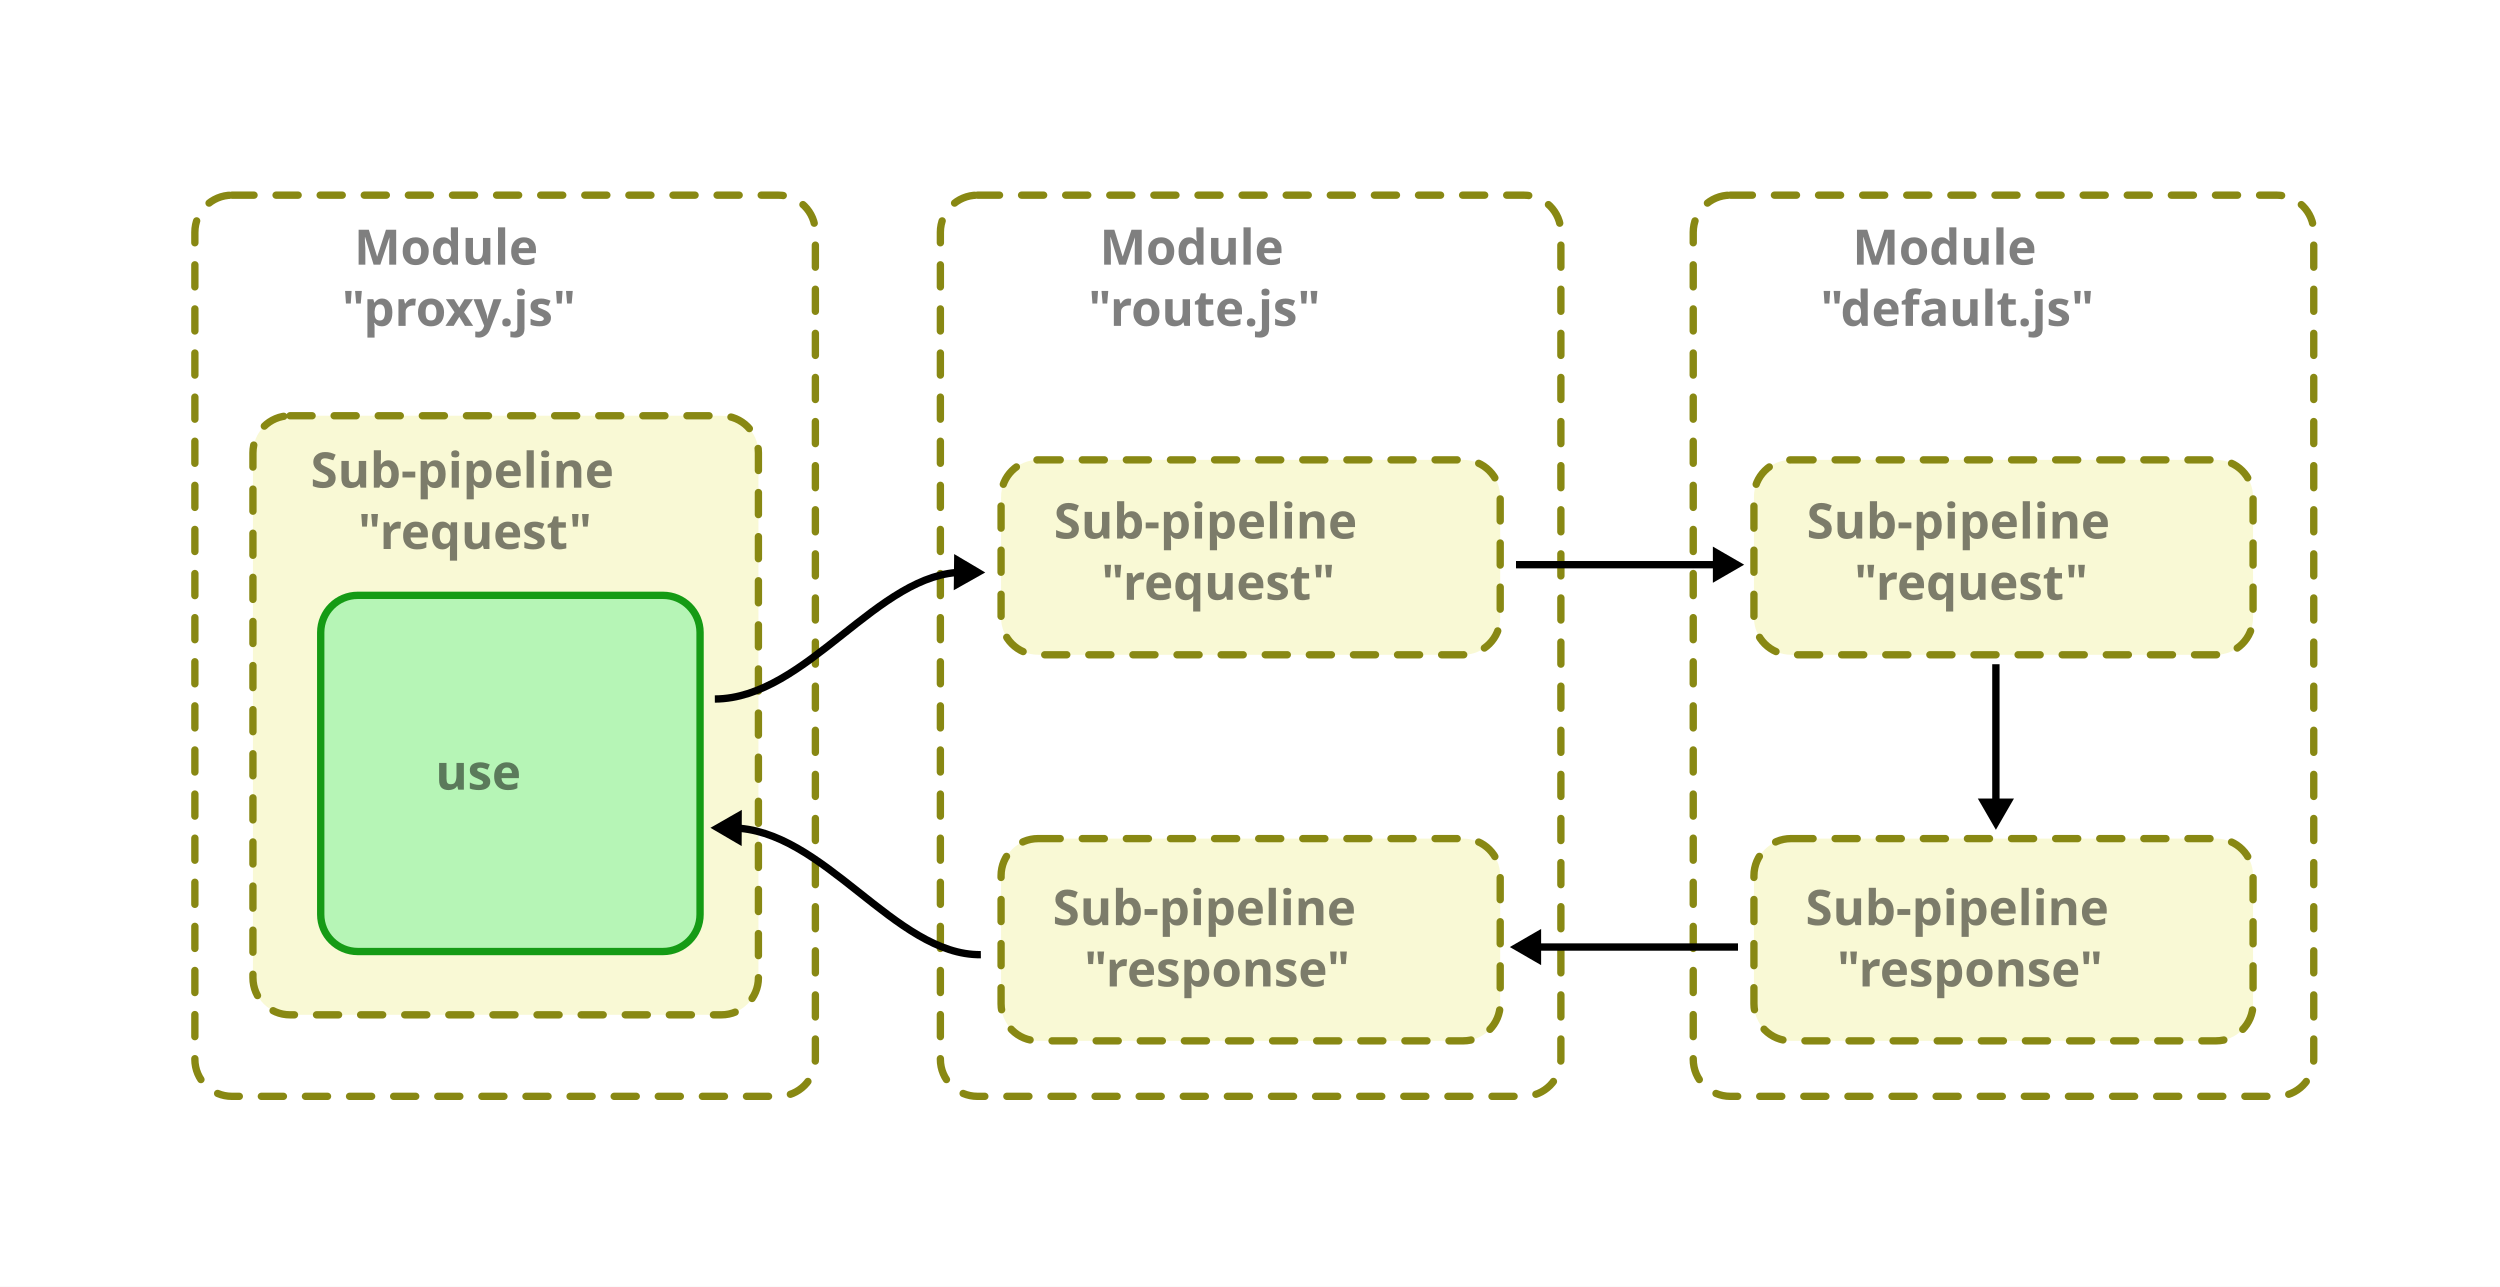
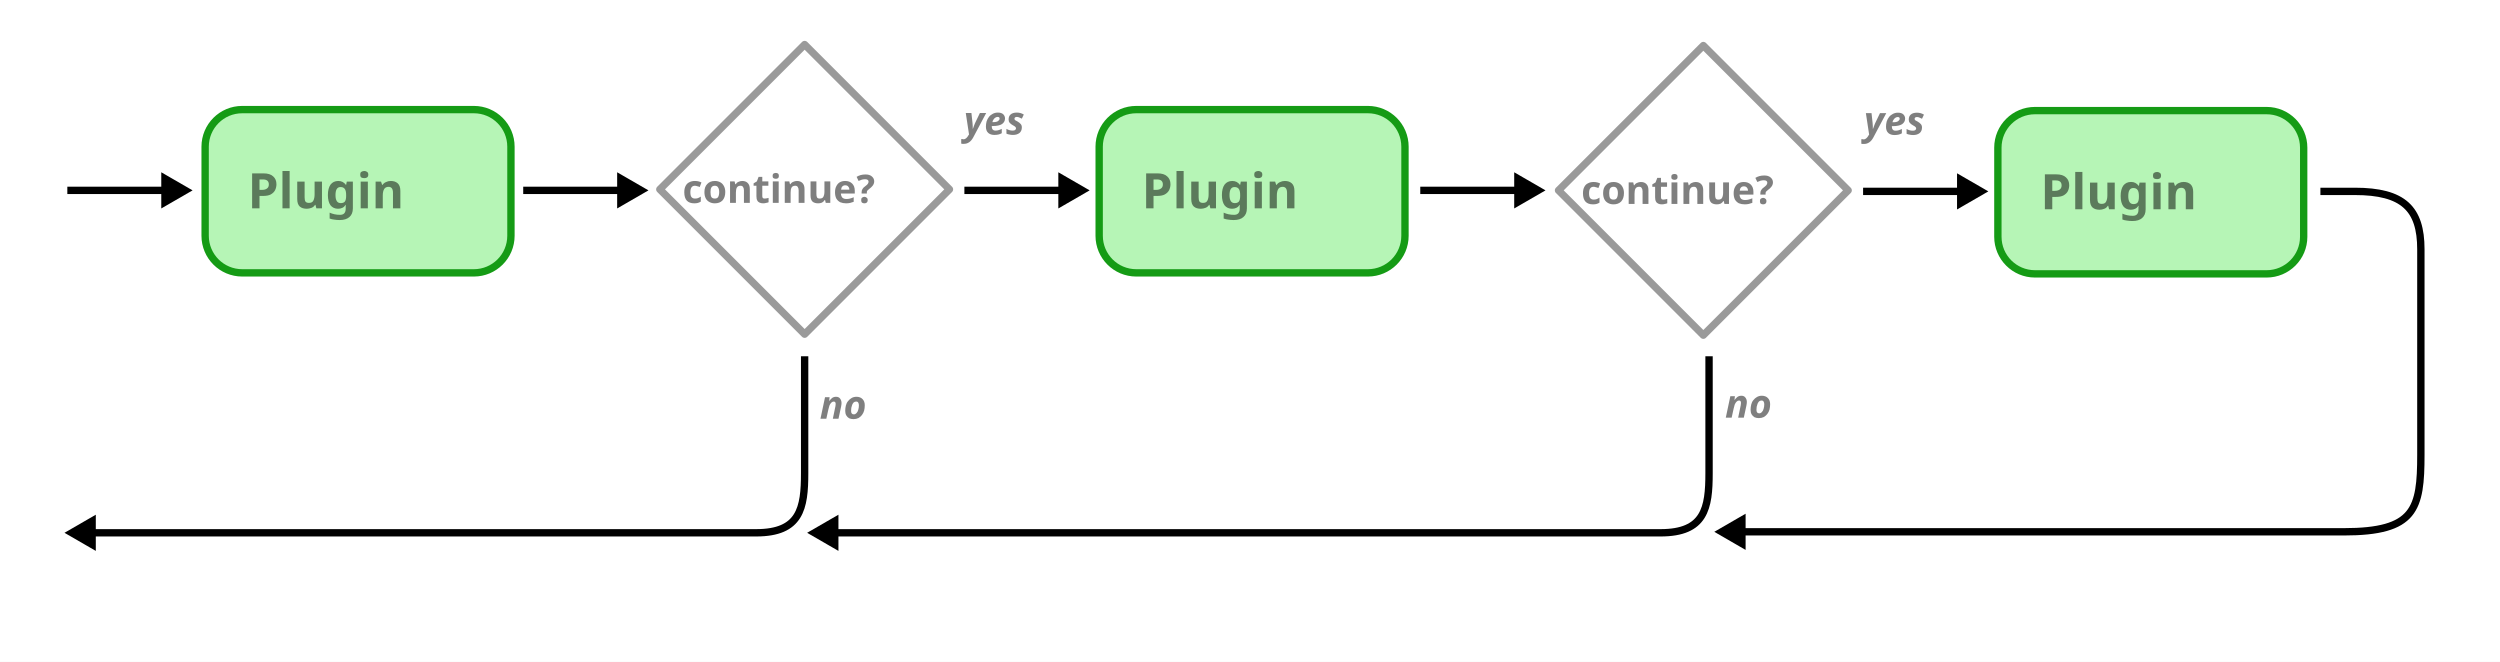
- <svg xmlns="http://www.w3.org/2000/svg" width="680" height="350" viewBox="0 0 179.917 92.604" version="1.1" id="svg3466">
+ <svg xmlns="http://www.w3.org/2000/svg" width="680" height="180" viewBox="0 0 179.917 47.625" version="1.1" id="svg3466">
  <defs id="defs3460">
-     <marker style="overflow:visible" id="marker2191" refX="0" refY="0" orient="auto">
-       <path transform="scale(0.4)" style="fill:#000000;fill-opacity:1;fill-rule:evenodd;stroke:#000000;stroke-width:1pt;stroke-opacity:1" d="M 5.77,0 -2.88,5 V -5 Z" id="path2189" />
+     <marker style="overflow:visible" id="marker3790" refX="0" refY="0" orient="auto">
+       <path transform="scale(0.4)" style="fill:#000000;fill-opacity:1;fill-rule:evenodd;stroke:#000000;stroke-width:1pt;stroke-opacity:1" d="M 5.77,0 -2.88,5 V -5 Z" id="path3788" />
    </marker>
-     <marker style="overflow:visible" id="marker3487" refX="0" refY="0" orient="auto">
-       <path transform="scale(0.4)" style="fill:#000000;fill-opacity:1;fill-rule:evenodd;stroke:#000000;stroke-width:1pt;stroke-opacity:1" d="M 5.77,0 -2.88,5 V -5 Z" id="path3485" />
+     <marker style="overflow:visible" id="marker3130" refX="0" refY="0" orient="auto">
+       <path transform="scale(0.4)" style="fill:#000000;fill-opacity:1;fill-rule:evenodd;stroke:#000000;stroke-width:1pt;stroke-opacity:1" d="M 5.77,0 -2.88,5 V -5 Z" id="path3128" />
    </marker>
    <marker style="overflow:visible" id="TriangleInM" refX="0" refY="0" orient="auto">
      <path transform="scale(-0.4)" style="fill:#000000;fill-opacity:1;fill-rule:evenodd;stroke:#000000;stroke-width:1pt;stroke-opacity:1" d="M 5.77,0 -2.88,5 V -5 Z" id="path1257" />
    </marker>
    <marker style="overflow:visible" id="TriangleOutL" refX="0" refY="0" orient="auto">
      <path transform="scale(0.8)" style="fill:#000000;fill-opacity:1;fill-rule:evenodd;stroke:#000000;stroke-width:1pt;stroke-opacity:1" d="M 5.77,0 -2.88,5 V -5 Z" id="path1263" />
    </marker>
    <marker style="overflow:visible" id="Arrow1Mend" refX="0" refY="0" orient="auto">
      <path transform="matrix(-0.4,0,0,-0.4,-4,0)" style="fill:#000000;fill-opacity:1;fill-rule:evenodd;stroke:#000000;stroke-width:1pt;stroke-opacity:1" d="M 0,0 5,-5 -12.5,0 5,5 Z" id="path1130" />
    </marker>
    <marker style="overflow:visible" id="marker5533" refX="0" refY="0" orient="auto">
      <path transform="matrix(-0.3,0,0,-0.3,0.69,0)" d="M 8.719,4.034 -2.207,0.016 8.719,-4.002 c -1.745,2.372 -1.735,5.617 -6e-7,8.035 z" style="fill:#000000;fill-opacity:1;fill-rule:evenodd;stroke:#000000;stroke-width:0.625;stroke-linejoin:round;stroke-opacity:1" id="path5531" />
    </marker>
    <marker style="overflow:visible" id="Arrow2Lend" refX="0" refY="0" orient="auto">
      <path transform="matrix(-1.1,0,0,-1.1,-1.1,0)" d="M 8.719,4.034 -2.207,0.016 8.719,-4.002 c -1.745,2.372 -1.735,5.617 -6e-7,8.035 z" style="fill:#000000;fill-opacity:1;fill-rule:evenodd;stroke:#000000;stroke-width:0.625;stroke-linejoin:round;stroke-opacity:1" id="path4372" />
    </marker>
    <marker style="overflow:visible" id="marker5455" refX="0" refY="0" orient="auto">
      <path transform="matrix(-0.3,0,0,-0.3,0.69,0)" d="M 8.719,4.034 -2.207,0.016 8.719,-4.002 c -1.745,2.372 -1.735,5.617 -6e-7,8.035 z" style="fill:#000000;fill-opacity:1;fill-rule:evenodd;stroke:#000000;stroke-width:0.625;stroke-linejoin:round;stroke-opacity:1" id="path5453" />
    </marker>
    <marker style="overflow:visible" id="Arrow2Send" refX="0" refY="0" orient="auto">
      <path transform="matrix(-0.3,0,0,-0.3,0.69,0)" d="M 8.719,4.034 -2.207,0.016 8.719,-4.002 c -1.745,2.372 -1.735,5.617 -6e-7,8.035 z" style="fill:#000000;fill-opacity:1;fill-rule:evenodd;stroke:#000000;stroke-width:0.625;stroke-linejoin:round;stroke-opacity:1" id="path4384" />
    </marker>
    <rect x="6.676" y="15.754" width="35.781" height="15.487" id="rect4153" />
    <marker style="overflow:visible" id="Arrow2Send-8" refX="0" refY="0" orient="auto">
      <path transform="matrix(-0.3,0,0,-0.3,0.69,0)" d="M 8.719,4.034 -2.207,0.016 8.719,-4.002 c -1.745,2.372 -1.735,5.617 -6e-7,8.035 z" style="fill:#000000;fill-opacity:1;fill-rule:evenodd;stroke:#000000;stroke-width:0.625;stroke-linejoin:round;stroke-opacity:1" id="path4384-5" />
    </marker>
    <marker style="overflow:visible" id="marker5533-6" refX="0" refY="0" orient="auto">
      <path transform="matrix(-0.3,0,0,-0.3,0.69,0)" d="M 8.719,4.034 -2.207,0.016 8.719,-4.002 c -1.745,2.372 -1.735,5.617 -6e-7,8.035 z" style="fill:#000000;fill-opacity:1;fill-rule:evenodd;stroke:#000000;stroke-width:0.625;stroke-linejoin:round;stroke-opacity:1" id="path5531-7" />
    </marker>
    <marker style="overflow:visible" id="Arrow2Send-0" refX="0" refY="0" orient="auto">
      <path transform="matrix(-0.3,0,0,-0.3,0.69,0)" d="M 8.719,4.034 -2.207,0.016 8.719,-4.002 c -1.745,2.372 -1.735,5.617 -6e-7,8.035 z" style="fill:#000000;fill-opacity:1;fill-rule:evenodd;stroke:#000000;stroke-width:0.625;stroke-linejoin:round;stroke-opacity:1" id="path4384-6" />
    </marker>
    <marker style="overflow:visible" id="marker5533-5" refX="0" refY="0" orient="auto">
      <path transform="matrix(-0.3,0,0,-0.3,0.69,0)" d="M 8.719,4.034 -2.207,0.016 8.719,-4.002 c -1.745,2.372 -1.735,5.617 -6e-7,8.035 z" style="fill:#000000;fill-opacity:1;fill-rule:evenodd;stroke:#000000;stroke-width:0.625;stroke-linejoin:round;stroke-opacity:1" id="path5531-1" />
    </marker>
    <marker style="overflow:visible" id="marker5533-6-0" refX="0" refY="0" orient="auto">
      <path transform="matrix(-0.3,0,0,-0.3,0.69,0)" d="M 8.719,4.034 -2.207,0.016 8.719,-4.002 c -1.745,2.372 -1.735,5.617 -6e-7,8.035 z" style="fill:#000000;fill-opacity:1;fill-rule:evenodd;stroke:#000000;stroke-width:0.625;stroke-linejoin:round;stroke-opacity:1" id="path5531-7-0" />
    </marker>
    <marker style="overflow:visible" id="Arrow2Send-5" refX="0" refY="0" orient="auto">
      <path transform="matrix(-0.3,0,0,-0.3,0.69,0)" d="M 8.719,4.034 -2.207,0.016 8.719,-4.002 c -1.745,2.372 -1.735,5.617 -6e-7,8.035 z" style="fill:#000000;fill-opacity:1;fill-rule:evenodd;stroke:#000000;stroke-width:0.625;stroke-linejoin:round;stroke-opacity:1" id="path4384-1" />
    </marker>
    <marker style="overflow:visible" id="marker5533-67" refX="0" refY="0" orient="auto">
      <path transform="matrix(-0.3,0,0,-0.3,0.69,0)" d="M 8.719,4.034 -2.207,0.016 8.719,-4.002 c -1.745,2.372 -1.735,5.617 -6e-7,8.035 z" style="fill:#000000;fill-opacity:1;fill-rule:evenodd;stroke:#000000;stroke-width:0.625;stroke-linejoin:round;stroke-opacity:1" id="path5531-18" />
    </marker>
    <marker style="overflow:visible" id="marker5533-6-5" refX="0" refY="0" orient="auto">
      <path transform="matrix(-0.3,0,0,-0.3,0.69,0)" d="M 8.719,4.034 -2.207,0.016 8.719,-4.002 c -1.745,2.372 -1.735,5.617 -6e-7,8.035 z" style="fill:#000000;fill-opacity:1;fill-rule:evenodd;stroke:#000000;stroke-width:0.625;stroke-linejoin:round;stroke-opacity:1" id="path5531-7-8" />
    </marker>
    <marker style="overflow:visible" id="TriangleOutM-2" refX="0" refY="0" orient="auto">
      <path transform="scale(0.4)" style="fill:#000000;fill-opacity:1;fill-rule:evenodd;stroke:#000000;stroke-width:1pt;stroke-opacity:1" d="M 5.77,0 -2.88,5 V -5 Z" id="path1266-9" />
    </marker>
    <marker style="overflow:visible" id="TriangleOutM-2-9" refX="0" refY="0" orient="auto">
      <path transform="scale(0.4)" style="fill:#000000;fill-opacity:1;fill-rule:evenodd;stroke:#000000;stroke-width:1pt;stroke-opacity:1" d="M 5.77,0 -2.88,5 V -5 Z" id="path1266-9-5" />
    </marker>
    <marker style="overflow:visible" id="TriangleOutM-0" refX="0" refY="0" orient="auto">
      <path transform="scale(0.4)" style="fill:#000000;fill-opacity:1;fill-rule:evenodd;stroke:#000000;stroke-width:1pt;stroke-opacity:1" d="M 5.77,0 -2.88,5 V -5 Z" id="path1266-0" />
    </marker>
    <marker style="overflow:visible" id="TriangleOutM-7" refX="0" refY="0" orient="auto">
      <path transform="scale(0.4)" style="fill:#000000;fill-opacity:1;fill-rule:evenodd;stroke:#000000;stroke-width:1pt;stroke-opacity:1" d="M 5.77,0 -2.88,5 V -5 Z" id="path1266-00" />
    </marker>
    <marker style="overflow:visible" id="TriangleOutM-2-1" refX="0" refY="0" orient="auto">
      <path transform="scale(0.4)" style="fill:#000000;fill-opacity:1;fill-rule:evenodd;stroke:#000000;stroke-width:1pt;stroke-opacity:1" d="M 5.77,0 -2.88,5 V -5 Z" id="path1266-9-0" />
    </marker>
    <marker style="overflow:visible" id="TriangleOutM-0-1" refX="0" refY="0" orient="auto">
      <path transform="scale(0.4)" style="fill:#000000;fill-opacity:1;fill-rule:evenodd;stroke:#000000;stroke-width:1pt;stroke-opacity:1" d="M 5.77,0 -2.88,5 V -5 Z" id="path1266-0-4" />
    </marker>
    <marker style="overflow:visible" id="marker2755-8" refX="0" refY="0" orient="auto">
      <path transform="scale(0.4)" style="fill:#000000;fill-opacity:1;fill-rule:evenodd;stroke:#000000;stroke-width:1pt;stroke-opacity:1" d="M 5.77,0 -2.88,5 V -5 Z" id="path2753-4" />
    </marker>
    <marker style="overflow:visible" id="marker3487-1" refX="0" refY="0" orient="auto">
      <path transform="scale(0.4)" style="fill:#000000;fill-opacity:1;fill-rule:evenodd;stroke:#000000;stroke-width:1pt;stroke-opacity:1" d="M 5.77,0 -2.88,5 V -5 Z" id="path3485-5" />
    </marker>
    <marker style="overflow:visible" id="marker3487-9" refX="0" refY="0" orient="auto">
      <path transform="scale(0.4)" style="fill:#000000;fill-opacity:1;fill-rule:evenodd;stroke:#000000;stroke-width:1pt;stroke-opacity:1" d="M 5.77,0 -2.88,5 V -5 Z" id="path3485-0" />
    </marker>
    <marker style="overflow:visible" id="marker3487-1-2" refX="0" refY="0" orient="auto">
      <path transform="scale(0.4)" style="fill:#000000;fill-opacity:1;fill-rule:evenodd;stroke:#000000;stroke-width:1pt;stroke-opacity:1" d="M 5.77,0 -2.88,5 V -5 Z" id="path3485-5-3" />
    </marker>
    <marker style="overflow:visible" id="marker3487-9-4" refX="0" refY="0" orient="auto">
      <path transform="scale(0.4)" style="fill:#000000;fill-opacity:1;fill-rule:evenodd;stroke:#000000;stroke-width:1pt;stroke-opacity:1" d="M 5.77,0 -2.88,5 V -5 Z" id="path3485-0-1" />
    </marker>
    <marker style="overflow:visible" id="marker3487-1-2-8" refX="0" refY="0" orient="auto">
      <path transform="scale(0.4)" style="fill:#000000;fill-opacity:1;fill-rule:evenodd;stroke:#000000;stroke-width:1pt;stroke-opacity:1" d="M 5.77,0 -2.88,5 V -5 Z" id="path3485-5-3-8" />
    </marker>
    <marker style="overflow:visible" id="marker3487-18" refX="0" refY="0" orient="auto">
      <path transform="scale(0.4)" style="fill:#000000;fill-opacity:1;fill-rule:evenodd;stroke:#000000;stroke-width:1pt;stroke-opacity:1" d="M 5.77,0 -2.88,5 V -5 Z" id="path3485-7" />
    </marker>
    <marker style="overflow:visible" id="marker3487-1-6" refX="0" refY="0" orient="auto">
      <path transform="scale(0.4)" style="fill:#000000;fill-opacity:1;fill-rule:evenodd;stroke:#000000;stroke-width:1pt;stroke-opacity:1" d="M 5.77,0 -2.88,5 V -5 Z" id="path3485-5-0" />
    </marker>
    <marker style="overflow:visible" id="marker2191-5" refX="0" refY="0" orient="auto">
      <path transform="scale(0.4)" style="fill:#000000;fill-opacity:1;fill-rule:evenodd;stroke:#000000;stroke-width:1pt;stroke-opacity:1" d="M 5.77,0 -2.88,5 V -5 Z" id="path2189-0" />
    </marker>
    <marker style="overflow:visible" id="marker2191-9" refX="0" refY="0" orient="auto">
      <path transform="scale(0.4)" style="fill:#000000;fill-opacity:1;fill-rule:evenodd;stroke:#000000;stroke-width:1pt;stroke-opacity:1" d="M 5.77,0 -2.88,5 V -5 Z" id="path2189-1" />
    </marker>
    <marker style="overflow:visible" id="marker2191-5-6" refX="0" refY="0" orient="auto">
      <path transform="scale(0.4)" style="fill:#000000;fill-opacity:1;fill-rule:evenodd;stroke:#000000;stroke-width:1pt;stroke-opacity:1" d="M 5.77,0 -2.88,5 V -5 Z" id="path2189-0-3" />
    </marker>
+     <marker style="overflow:visible" id="marker2191-9-6" refX="0" refY="0" orient="auto">
+       <path transform="scale(0.4)" style="fill:#000000;fill-opacity:1;fill-rule:evenodd;stroke:#000000;stroke-width:1pt;stroke-opacity:1" d="M 5.77,0 -2.88,5 V -5 Z" id="path2189-1-2" />
+     </marker>
+     <marker style="overflow:visible" id="marker2191-9-6-2" refX="0" refY="0" orient="auto">
+       <path transform="scale(0.4)" style="fill:#000000;fill-opacity:1;fill-rule:evenodd;stroke:#000000;stroke-width:1pt;stroke-opacity:1" d="M 5.77,0 -2.88,5 V -5 Z" id="path2189-1-2-4" />
+     </marker>
+     <marker style="overflow:visible" id="marker2191-9-6-2-8" refX="0" refY="0" orient="auto">
+       <path transform="scale(0.4)" style="fill:#000000;fill-opacity:1;fill-rule:evenodd;stroke:#000000;stroke-width:1pt;stroke-opacity:1" d="M 5.77,0 -2.88,5 V -5 Z" id="path2189-1-2-4-7" />
+     </marker>
+     <marker style="overflow:visible" id="marker2191-9-6-2-5" refX="0" refY="0" orient="auto">
+       <path transform="scale(0.4)" style="fill:#000000;fill-opacity:1;fill-rule:evenodd;stroke:#000000;stroke-width:1pt;stroke-opacity:1" d="M 5.77,0 -2.88,5 V -5 Z" id="path2189-1-2-4-3" />
+     </marker>
+     <marker style="overflow:visible" id="marker2191-9-6-0" refX="0" refY="0" orient="auto">
+       <path transform="scale(0.4)" style="fill:#000000;fill-opacity:1;fill-rule:evenodd;stroke:#000000;stroke-width:1pt;stroke-opacity:1" d="M 5.77,0 -2.88,5 V -5 Z" id="path2189-1-2-42" />
+     </marker>
+     <marker style="overflow:visible" id="marker3130-5" refX="0" refY="0" orient="auto">
+       <path transform="scale(0.4)" style="fill:#000000;fill-opacity:1;fill-rule:evenodd;stroke:#000000;stroke-width:1pt;stroke-opacity:1" d="M 5.77,0 -2.88,5 V -5 Z" id="path3128-0" />
+     </marker>
  </defs>
  <g id="layer1">
-     <rect style="fill:#ffffff;fill-opacity:1;stroke-width:0.409;stroke-linecap:round;stroke-linejoin:bevel" id="rect4029" width="179.917" height="92.604" x="0" y="-1.9482167e-08" />
-     <rect style="fill:#ffffff;fill-opacity:1;stroke:#888813;stroke-width:0.529;stroke-linecap:round;stroke-linejoin:round;stroke-miterlimit:4;stroke-dasharray:1.587, 1.587;stroke-dashoffset:0;stroke-opacity:1" id="rect3049-5-1-3" width="44.656" height="64.855" x="14.024" y="14.045" ry="2.67" />
-     <text xml:space="preserve" style="font-style:normal;font-variant:normal;font-weight:bold;font-stretch:normal;font-size:3.528px;line-height:1.25;font-family:sans-serif;-inkscape-font-specification:'sans-serif, Bold';font-variant-ligatures:normal;font-variant-caps:normal;font-variant-numeric:normal;font-variant-east-asian:normal;fill:#000000;fill-opacity:0.5;stroke:none;stroke-width:0.265" x="35.316" y="19.046" id="text4159-0-3-3-7-8-2-1-6-6-1-3-3">
-       <tspan id="tspan4157-8-2-1-3-5-49-7-7-0-0-9-3" x="35.316" y="19.046" style="font-style:normal;font-variant:normal;font-weight:bold;font-stretch:normal;font-size:3.528px;font-family:sans-serif;-inkscape-font-specification:'sans-serif, Bold';font-variant-ligatures:normal;font-variant-caps:normal;font-variant-numeric:normal;font-variant-east-asian:normal;text-align:center;text-anchor:middle;fill:#000000;fill-opacity:0.5;stroke-width:0.265">Module</tspan>
-       <tspan x="35.316" y="23.456" style="font-style:normal;font-variant:normal;font-weight:bold;font-stretch:normal;font-size:3.528px;font-family:sans-serif;-inkscape-font-specification:'sans-serif, Bold';font-variant-ligatures:normal;font-variant-caps:normal;font-variant-numeric:normal;font-variant-east-asian:normal;text-align:center;text-anchor:middle;fill:#000000;fill-opacity:0.5;stroke-width:0.265" id="tspan2809-6-9-9">"proxy.js"</tspan>
+     <rect style="fill:#ffffff;fill-opacity:1;stroke-width:0.293;stroke-linecap:round;stroke-linejoin:bevel" id="rect4029" width="179.917" height="47.625" x="0" y="-1.9482167e-08" />
+     <rect style="fill:#b6f5b6;fill-opacity:1;stroke:#159b15;stroke-width:0.529;stroke-linecap:round;stroke-linejoin:bevel;stroke-miterlimit:4;stroke-dasharray:none;stroke-opacity:1" id="rect1011-4-0" width="22.008" height="11.751" x="14.763" y="7.887" ry="2.67" />
+     <text xml:space="preserve" style="font-style:normal;font-variant:normal;font-weight:bold;font-stretch:normal;font-size:3.528px;line-height:1.25;font-family:sans-serif;-inkscape-font-specification:'sans-serif, Bold';font-variant-ligatures:normal;font-variant-caps:normal;font-variant-numeric:normal;font-variant-east-asian:normal;fill:#000000;fill-opacity:0.5;stroke:none;stroke-width:0.265" x="25.744" y="14.991" id="text4159-0-3-3-7-8-2">
+       <tspan x="25.744" y="14.991" style="font-style:normal;font-variant:normal;font-weight:bold;font-stretch:normal;font-size:3.528px;font-family:sans-serif;-inkscape-font-specification:'sans-serif, Bold';font-variant-ligatures:normal;font-variant-caps:normal;font-variant-numeric:normal;font-variant-east-asian:normal;text-align:center;text-anchor:middle;fill:#000000;fill-opacity:0.5;stroke-width:0.265" id="tspan3391-4">Plugin</tspan>
    </text>
-     <rect style="fill:#f9f9d5;fill-opacity:1;stroke:#888813;stroke-width:0.529;stroke-linecap:round;stroke-linejoin:round;stroke-miterlimit:4;stroke-dasharray:1.587, 1.587;stroke-dashoffset:0;stroke-opacity:1" id="rect3049-5" width="36.378" height="43.114" x="18.203" y="29.92" ry="2.67" />
-     <rect style="fill:#b6f5b6;fill-opacity:1;stroke:#159b15;stroke-width:0.529;stroke-linecap:round;stroke-linejoin:bevel;stroke-miterlimit:4;stroke-dasharray:none;stroke-opacity:1" id="rect1011-4" width="27.3" height="25.634" x="23.081" y="42.844" ry="2.67" />
-     <text xml:space="preserve" style="font-style:normal;font-variant:normal;font-weight:bold;font-stretch:normal;font-size:3.528px;line-height:1.25;font-family:sans-serif;-inkscape-font-specification:'sans-serif, Bold';font-variant-ligatures:normal;font-variant-caps:normal;font-variant-numeric:normal;font-variant-east-asian:normal;fill:#000000;fill-opacity:0.5;stroke:none;stroke-width:0.265" x="36.708" y="56.827" id="text4159-0-3-3-7-8">
-       <tspan x="36.708" y="56.827" style="font-style:normal;font-variant:normal;font-weight:bold;font-stretch:normal;font-size:3.528px;font-family:sans-serif;-inkscape-font-specification:'sans-serif, Bold';font-variant-ligatures:normal;font-variant-caps:normal;font-variant-numeric:normal;font-variant-east-asian:normal;text-align:center;text-anchor:middle;fill:#000000;fill-opacity:0.5;stroke-width:0.265" id="tspan3391">use</tspan>
+     <rect style="fill:none;stroke:#9a9a9a;stroke-width:0.529;stroke-linecap:round;stroke-linejoin:round;stroke-miterlimit:4;stroke-dasharray:none;stroke-opacity:1" id="rect1210" width="14.74" height="14.74" x="43.213" y="-38.68" ry="0" transform="rotate(45)" />
+     <text xml:space="preserve" style="font-style:normal;font-variant:normal;font-weight:bold;font-stretch:normal;font-size:2.822px;line-height:1.25;font-family:sans-serif;-inkscape-font-specification:'sans-serif, Bold';font-variant-ligatures:normal;font-variant-caps:normal;font-variant-numeric:normal;font-variant-east-asian:normal;fill:#000000;fill-opacity:0.5;stroke:none;stroke-width:0.265" x="57.883" y="14.604" id="text4159-0-3-3-7-8-2-6">
+       <tspan x="57.883" y="14.604" style="font-style:normal;font-variant:normal;font-weight:bold;font-stretch:normal;font-size:2.822px;font-family:sans-serif;-inkscape-font-specification:'sans-serif, Bold';font-variant-ligatures:normal;font-variant-caps:normal;font-variant-numeric:normal;font-variant-east-asian:normal;text-align:center;text-anchor:middle;fill:#000000;fill-opacity:0.5;stroke-width:0.265" id="tspan3391-4-5">continue?</tspan>
    </text>
-     <rect style="fill:#ffffff;fill-opacity:1;stroke:#888813;stroke-width:0.529;stroke-linecap:round;stroke-linejoin:round;stroke-miterlimit:4;stroke-dasharray:1.587, 1.587;stroke-dashoffset:0;stroke-opacity:1" id="rect3049-5-1" width="44.656" height="64.855" x="67.676" y="14.045" ry="2.67" />
-     <path style="fill:none;stroke:#000000;stroke-width:0.529;stroke-linecap:butt;stroke-linejoin:miter;stroke-miterlimit:4;stroke-dasharray:none;stroke-opacity:1;marker-end:url(#marker3487)" d="m 51.444,50.306 c 6.643,-0.032 11.749,-9.191 17.959,-9.123" id="path3477" />
-     <path style="fill:none;stroke:#000000;stroke-width:0.529;stroke-linecap:butt;stroke-linejoin:miter;stroke-miterlimit:4;stroke-dasharray:none;stroke-opacity:1;marker-end:url(#marker3487-1-2)" d="M 70.589,68.705 C 64.379,68.773 59.273,59.614 52.63,59.582" id="path3477-3-9" />
-     <rect style="fill:#f9f9d5;fill-opacity:1;stroke:#888813;stroke-width:0.529;stroke-linecap:round;stroke-linejoin:round;stroke-miterlimit:4;stroke-dasharray:1.587, 1.587;stroke-dashoffset:0;stroke-opacity:1" id="rect3049-5-4-0" width="35.921" height="14.556" x="72.044" y="60.351" ry="2.67" />
-     <rect style="fill:#f9f9d5;fill-opacity:1;stroke:#888813;stroke-width:0.529;stroke-linecap:round;stroke-linejoin:round;stroke-miterlimit:4;stroke-dasharray:1.587, 1.587;stroke-dashoffset:0;stroke-opacity:1" id="rect3049-5-4" width="35.921" height="14.027" x="72.044" y="33.095" ry="2.67" />
-     <text xml:space="preserve" style="font-style:normal;font-variant:normal;font-weight:bold;font-stretch:normal;font-size:3.528px;line-height:1.25;font-family:sans-serif;-inkscape-font-specification:'sans-serif, Bold';font-variant-ligatures:normal;font-variant-caps:normal;font-variant-numeric:normal;font-variant-east-asian:normal;fill:#000000;fill-opacity:0.5;stroke:none;stroke-width:0.265" x="89.964" y="38.754" id="text4159-0-3-3-7-8-2-1-6-6-1">
-       <tspan id="tspan4157-8-2-1-3-5-49-7-7-0-0" x="89.964" y="38.754" style="font-style:normal;font-variant:normal;font-weight:bold;font-stretch:normal;font-size:3.528px;font-family:sans-serif;-inkscape-font-specification:'sans-serif, Bold';font-variant-ligatures:normal;font-variant-caps:normal;font-variant-numeric:normal;font-variant-east-asian:normal;text-align:center;text-anchor:middle;fill:#000000;fill-opacity:0.5;stroke-width:0.265">Sub-pipeline</tspan>
-       <tspan x="89.964" y="43.164" style="font-style:normal;font-variant:normal;font-weight:bold;font-stretch:normal;font-size:3.528px;font-family:sans-serif;-inkscape-font-specification:'sans-serif, Bold';font-variant-ligatures:normal;font-variant-caps:normal;font-variant-numeric:normal;font-variant-east-asian:normal;text-align:center;text-anchor:middle;fill:#000000;fill-opacity:0.5;stroke-width:0.265" id="tspan2809-6">"request"</tspan>
+     <rect style="fill:#b6f5b6;fill-opacity:1;stroke:#159b15;stroke-width:0.529;stroke-linecap:round;stroke-linejoin:bevel;stroke-miterlimit:4;stroke-dasharray:none;stroke-opacity:1" id="rect1011-4-0-8" width="22.008" height="11.751" x="79.104" y="7.887" ry="2.67" />
+     <text xml:space="preserve" style="font-style:normal;font-variant:normal;font-weight:bold;font-stretch:normal;font-size:3.528px;line-height:1.25;font-family:sans-serif;-inkscape-font-specification:'sans-serif, Bold';font-variant-ligatures:normal;font-variant-caps:normal;font-variant-numeric:normal;font-variant-east-asian:normal;fill:#000000;fill-opacity:0.5;stroke:none;stroke-width:0.265" x="90.085" y="14.991" id="text4159-0-3-3-7-8-2-5">
+       <tspan x="90.085" y="14.991" style="font-style:normal;font-variant:normal;font-weight:bold;font-stretch:normal;font-size:3.528px;font-family:sans-serif;-inkscape-font-specification:'sans-serif, Bold';font-variant-ligatures:normal;font-variant-caps:normal;font-variant-numeric:normal;font-variant-east-asian:normal;text-align:center;text-anchor:middle;fill:#000000;fill-opacity:0.5;stroke-width:0.265" id="tspan3391-4-8">Plugin</tspan>
    </text>
-     <text xml:space="preserve" style="font-style:normal;font-variant:normal;font-weight:bold;font-stretch:normal;font-size:3.528px;line-height:1.25;font-family:sans-serif;-inkscape-font-specification:'sans-serif, Bold';font-variant-ligatures:normal;font-variant-caps:normal;font-variant-numeric:normal;font-variant-east-asian:normal;fill:#000000;fill-opacity:0.5;stroke:none;stroke-width:0.265" x="89.883" y="66.581" id="text4159-0-3-3-7-8-2-1-6-6-1-1">
-       <tspan id="tspan4157-8-2-1-3-5-49-7-7-0-0-4" x="89.883" y="66.581" style="font-style:normal;font-variant:normal;font-weight:bold;font-stretch:normal;font-size:3.528px;font-family:sans-serif;-inkscape-font-specification:'sans-serif, Bold';font-variant-ligatures:normal;font-variant-caps:normal;font-variant-numeric:normal;font-variant-east-asian:normal;text-align:center;text-anchor:middle;fill:#000000;fill-opacity:0.5;stroke-width:0.265">Sub-pipeline</tspan>
-       <tspan x="89.883" y="70.991" style="font-style:normal;font-variant:normal;font-weight:bold;font-stretch:normal;font-size:3.528px;font-family:sans-serif;-inkscape-font-specification:'sans-serif, Bold';font-variant-ligatures:normal;font-variant-caps:normal;font-variant-numeric:normal;font-variant-east-asian:normal;text-align:center;text-anchor:middle;fill:#000000;fill-opacity:0.5;stroke-width:0.265" id="tspan2809-6-8">"response"</tspan>
+     <path style="fill:none;stroke:#000000;stroke-width:0.529;stroke-linecap:butt;stroke-linejoin:miter;stroke-miterlimit:4;stroke-dasharray:none;stroke-opacity:1;marker-end:url(#marker2191-9-6)" d="m 37.654,13.7 h 7.511" id="path2181-6-8" />
+     <path style="fill:none;stroke:#000000;stroke-width:0.529;stroke-linecap:butt;stroke-linejoin:miter;stroke-miterlimit:4;stroke-dasharray:none;stroke-opacity:1;marker-end:url(#marker2191-9-6-2)" d="m 69.404,13.7 h 7.511" id="path2181-6-8-5" />
+     <path style="fill:none;stroke:#000000;stroke-width:0.529;stroke-linecap:butt;stroke-linejoin:miter;stroke-miterlimit:4;stroke-dasharray:none;stroke-opacity:1;marker-end:url(#marker2191-9-6-2-8)" d="m 102.212,13.7 h 7.511" id="path2181-6-8-5-1" />
+     <rect style="fill:none;stroke:#9a9a9a;stroke-width:0.529;stroke-linecap:round;stroke-linejoin:round;stroke-miterlimit:4;stroke-dasharray:none;stroke-opacity:1" id="rect1210-9" width="14.74" height="14.74" x="88.997" y="-84.362" ry="0" transform="rotate(45)" />
+     <text xml:space="preserve" style="font-style:normal;font-variant:normal;font-weight:bold;font-stretch:normal;font-size:2.822px;line-height:1.25;font-family:sans-serif;-inkscape-font-specification:'sans-serif, Bold';font-variant-ligatures:normal;font-variant-caps:normal;font-variant-numeric:normal;font-variant-east-asian:normal;fill:#000000;fill-opacity:0.5;stroke:none;stroke-width:0.265" x="122.56" y="14.676" id="text4159-0-3-3-7-8-2-6-0">
+       <tspan x="122.56" y="14.676" style="font-style:normal;font-variant:normal;font-weight:bold;font-stretch:normal;font-size:2.822px;font-family:sans-serif;-inkscape-font-specification:'sans-serif, Bold';font-variant-ligatures:normal;font-variant-caps:normal;font-variant-numeric:normal;font-variant-east-asian:normal;text-align:center;text-anchor:middle;fill:#000000;fill-opacity:0.5;stroke-width:0.265" id="tspan3391-4-5-5">continue?</tspan>
    </text>
-     <text xml:space="preserve" style="font-style:normal;font-variant:normal;font-weight:bold;font-stretch:normal;font-size:3.528px;line-height:1.25;font-family:sans-serif;-inkscape-font-specification:'sans-serif, Bold';font-variant-ligatures:normal;font-variant-caps:normal;font-variant-numeric:normal;font-variant-east-asian:normal;fill:#000000;fill-opacity:0.5;stroke:none;stroke-width:0.265" x="36.476" y="35.095" id="text4159-0-3-3-7-8-2-1-6-6-1-18">
-       <tspan id="tspan4157-8-2-1-3-5-49-7-7-0-0-5" x="36.476" y="35.095" style="font-style:normal;font-variant:normal;font-weight:bold;font-stretch:normal;font-size:3.528px;font-family:sans-serif;-inkscape-font-specification:'sans-serif, Bold';font-variant-ligatures:normal;font-variant-caps:normal;font-variant-numeric:normal;font-variant-east-asian:normal;text-align:center;text-anchor:middle;fill:#000000;fill-opacity:0.5;stroke-width:0.265">Sub-pipeline</tspan>
-       <tspan x="36.476" y="39.505" style="font-style:normal;font-variant:normal;font-weight:bold;font-stretch:normal;font-size:3.528px;font-family:sans-serif;-inkscape-font-specification:'sans-serif, Bold';font-variant-ligatures:normal;font-variant-caps:normal;font-variant-numeric:normal;font-variant-east-asian:normal;text-align:center;text-anchor:middle;fill:#000000;fill-opacity:0.5;stroke-width:0.265" id="tspan2809-6-2">"request"</tspan>
+     <rect style="fill:#b6f5b6;fill-opacity:1;stroke:#159b15;stroke-width:0.529;stroke-linecap:round;stroke-linejoin:bevel;stroke-miterlimit:4;stroke-dasharray:none;stroke-opacity:1" id="rect1011-4-0-8-5" width="22.008" height="11.751" x="143.781" y="7.959" ry="2.67" />
+     <text xml:space="preserve" style="font-style:normal;font-variant:normal;font-weight:bold;font-stretch:normal;font-size:3.528px;line-height:1.25;font-family:sans-serif;-inkscape-font-specification:'sans-serif, Bold';font-variant-ligatures:normal;font-variant-caps:normal;font-variant-numeric:normal;font-variant-east-asian:normal;fill:#000000;fill-opacity:0.5;stroke:none;stroke-width:0.265" x="154.762" y="15.063" id="text4159-0-3-3-7-8-2-5-6">
+       <tspan x="154.762" y="15.063" style="font-style:normal;font-variant:normal;font-weight:bold;font-stretch:normal;font-size:3.528px;font-family:sans-serif;-inkscape-font-specification:'sans-serif, Bold';font-variant-ligatures:normal;font-variant-caps:normal;font-variant-numeric:normal;font-variant-east-asian:normal;text-align:center;text-anchor:middle;fill:#000000;fill-opacity:0.5;stroke-width:0.265" id="tspan3391-4-8-3">Plugin</tspan>
    </text>
-     <text xml:space="preserve" style="font-style:normal;font-variant:normal;font-weight:bold;font-stretch:normal;font-size:3.528px;line-height:1.25;font-family:sans-serif;-inkscape-font-specification:'sans-serif, Bold';font-variant-ligatures:normal;font-variant-caps:normal;font-variant-numeric:normal;font-variant-east-asian:normal;fill:#000000;fill-opacity:0.5;stroke:none;stroke-width:0.265" x="88.968" y="19.046" id="text4159-0-3-3-7-8-2-1-6-6-1-3">
-       <tspan id="tspan4157-8-2-1-3-5-49-7-7-0-0-9" x="88.968" y="19.046" style="font-style:normal;font-variant:normal;font-weight:bold;font-stretch:normal;font-size:3.528px;font-family:sans-serif;-inkscape-font-specification:'sans-serif, Bold';font-variant-ligatures:normal;font-variant-caps:normal;font-variant-numeric:normal;font-variant-east-asian:normal;text-align:center;text-anchor:middle;fill:#000000;fill-opacity:0.5;stroke-width:0.265">Module</tspan>
-       <tspan x="88.968" y="23.456" style="font-style:normal;font-variant:normal;font-weight:bold;font-stretch:normal;font-size:3.528px;font-family:sans-serif;-inkscape-font-specification:'sans-serif, Bold';font-variant-ligatures:normal;font-variant-caps:normal;font-variant-numeric:normal;font-variant-east-asian:normal;text-align:center;text-anchor:middle;fill:#000000;fill-opacity:0.5;stroke-width:0.265" id="tspan2809-6-9">"route.js"</tspan>
+     <path style="fill:none;stroke:#000000;stroke-width:0.529;stroke-linecap:butt;stroke-linejoin:miter;stroke-miterlimit:4;stroke-dasharray:none;stroke-opacity:1;marker-end:url(#marker2191-9-6-2-5)" d="m 134.081,13.773 h 7.511" id="path2181-6-8-5-2" />
+     <path style="fill:none;stroke:#000000;stroke-width:0.529;stroke-linecap:butt;stroke-linejoin:miter;stroke-miterlimit:4;stroke-dasharray:none;stroke-opacity:1;marker-end:url(#marker2191-9-6-0)" d="M 4.846,13.7 H 12.357" id="path2181-6-8-3" />
+     <path style="fill:none;stroke:#000000;stroke-width:0.529;stroke-linecap:butt;stroke-linejoin:miter;stroke-miterlimit:4;stroke-dasharray:none;stroke-opacity:1;marker-end:url(#marker3130)" d="m 57.907,25.638 v 8.416 c 0,2.512 -0.305,4.29 -3.491,4.29 H 6.144" id="path3120" />
+     <path style="fill:none;stroke:#000000;stroke-width:0.529;stroke-linecap:butt;stroke-linejoin:miter;stroke-miterlimit:4;stroke-dasharray:none;stroke-opacity:1;marker-end:url(#marker3130-5)" d="m 122.995,25.638 v 8.416 c 0,2.512 -0.305,4.29 -3.491,4.29 H 59.589" id="path3120-8" />
+     <path style="fill:none;stroke:#000000;stroke-width:0.529;stroke-linecap:butt;stroke-linejoin:miter;stroke-miterlimit:4;stroke-dasharray:none;stroke-opacity:1;marker-end:url(#marker3790)" d="m 166.992,13.773 h 2.476 c 3.496,0 4.754,1.246 4.754,4.171 v 14.783 c 0,3.916 -0.416,5.546 -5.546,5.546 h -43.801" id="path3780" />
+     <text xml:space="preserve" style="font-style:italic;font-variant:normal;font-weight:bold;font-stretch:normal;font-size:2.822px;line-height:1.25;font-family:sans-serif;-inkscape-font-specification:'sans-serif, Bold Italic';font-variant-ligatures:normal;font-variant-caps:normal;font-variant-numeric:normal;font-variant-east-asian:normal;fill:#000000;fill-opacity:0.5;stroke:none;stroke-width:0.265" x="73.384" y="9.679" id="text4159-0-3-3-7-8-2-6-9">
+       <tspan x="73.384" y="9.679" style="font-style:italic;font-variant:normal;font-weight:bold;font-stretch:normal;font-size:2.822px;font-family:sans-serif;-inkscape-font-specification:'sans-serif, Bold Italic';font-variant-ligatures:normal;font-variant-caps:normal;font-variant-numeric:normal;font-variant-east-asian:normal;text-align:center;text-anchor:middle;fill:#000000;fill-opacity:0.5;stroke-width:0.265" id="tspan3391-4-5-4">yes</tspan>
    </text>
-     <rect style="fill:#ffffff;fill-opacity:1;stroke:#888813;stroke-width:0.529;stroke-linecap:round;stroke-linejoin:round;stroke-miterlimit:4;stroke-dasharray:1.587, 1.587;stroke-dashoffset:0;stroke-opacity:1" id="rect3049-5-1-8" width="44.656" height="64.855" x="121.857" y="14.045" ry="2.67" />
-     <rect style="fill:#f9f9d5;fill-opacity:1;stroke:#888813;stroke-width:0.529;stroke-linecap:round;stroke-linejoin:round;stroke-miterlimit:4;stroke-dasharray:1.587, 1.587;stroke-dashoffset:0;stroke-opacity:1" id="rect3049-5-4-0-4" width="35.921" height="14.556" x="126.225" y="60.351" ry="2.67" />
-     <rect style="fill:#f9f9d5;fill-opacity:1;stroke:#888813;stroke-width:0.529;stroke-linecap:round;stroke-linejoin:round;stroke-miterlimit:4;stroke-dasharray:1.587, 1.587;stroke-dashoffset:0;stroke-opacity:1" id="rect3049-5-4-07" width="35.921" height="14.027" x="126.225" y="33.095" ry="2.67" />
-     <text xml:space="preserve" style="font-style:normal;font-variant:normal;font-weight:bold;font-stretch:normal;font-size:3.528px;line-height:1.25;font-family:sans-serif;-inkscape-font-specification:'sans-serif, Bold';font-variant-ligatures:normal;font-variant-caps:normal;font-variant-numeric:normal;font-variant-east-asian:normal;fill:#000000;fill-opacity:0.5;stroke:none;stroke-width:0.265" x="144.145" y="38.754" id="text4159-0-3-3-7-8-2-1-6-6-1-7">
-       <tspan id="tspan4157-8-2-1-3-5-49-7-7-0-0-1" x="144.145" y="38.754" style="font-style:normal;font-variant:normal;font-weight:bold;font-stretch:normal;font-size:3.528px;font-family:sans-serif;-inkscape-font-specification:'sans-serif, Bold';font-variant-ligatures:normal;font-variant-caps:normal;font-variant-numeric:normal;font-variant-east-asian:normal;text-align:center;text-anchor:middle;fill:#000000;fill-opacity:0.5;stroke-width:0.265">Sub-pipeline</tspan>
-       <tspan x="144.145" y="43.164" style="font-style:normal;font-variant:normal;font-weight:bold;font-stretch:normal;font-size:3.528px;font-family:sans-serif;-inkscape-font-specification:'sans-serif, Bold';font-variant-ligatures:normal;font-variant-caps:normal;font-variant-numeric:normal;font-variant-east-asian:normal;text-align:center;text-anchor:middle;fill:#000000;fill-opacity:0.5;stroke-width:0.265" id="tspan2809-6-22">"request"</tspan>
+     <text xml:space="preserve" style="font-style:italic;font-variant:normal;font-weight:bold;font-stretch:normal;font-size:2.822px;line-height:1.25;font-family:sans-serif;-inkscape-font-specification:'sans-serif, Bold Italic';font-variant-ligatures:normal;font-variant-caps:normal;font-variant-numeric:normal;font-variant-east-asian:normal;fill:#000000;fill-opacity:0.5;stroke:none;stroke-width:0.265" x="138.159" y="9.688" id="text4159-0-3-3-7-8-2-6-9-0">
+       <tspan x="138.159" y="9.688" style="font-style:italic;font-variant:normal;font-weight:bold;font-stretch:normal;font-size:2.822px;font-family:sans-serif;-inkscape-font-specification:'sans-serif, Bold Italic';font-variant-ligatures:normal;font-variant-caps:normal;font-variant-numeric:normal;font-variant-east-asian:normal;text-align:center;text-anchor:middle;fill:#000000;fill-opacity:0.5;stroke-width:0.265" id="tspan3391-4-5-4-9">yes</tspan>
    </text>
-     <text xml:space="preserve" style="font-style:normal;font-variant:normal;font-weight:bold;font-stretch:normal;font-size:3.528px;line-height:1.25;font-family:sans-serif;-inkscape-font-specification:'sans-serif, Bold';font-variant-ligatures:normal;font-variant-caps:normal;font-variant-numeric:normal;font-variant-east-asian:normal;fill:#000000;fill-opacity:0.5;stroke:none;stroke-width:0.265" x="144.064" y="66.581" id="text4159-0-3-3-7-8-2-1-6-6-1-1-7">
-       <tspan id="tspan4157-8-2-1-3-5-49-7-7-0-0-4-4" x="144.064" y="66.581" style="font-style:normal;font-variant:normal;font-weight:bold;font-stretch:normal;font-size:3.528px;font-family:sans-serif;-inkscape-font-specification:'sans-serif, Bold';font-variant-ligatures:normal;font-variant-caps:normal;font-variant-numeric:normal;font-variant-east-asian:normal;text-align:center;text-anchor:middle;fill:#000000;fill-opacity:0.5;stroke-width:0.265">Sub-pipeline</tspan>
-       <tspan x="144.064" y="70.991" style="font-style:normal;font-variant:normal;font-weight:bold;font-stretch:normal;font-size:3.528px;font-family:sans-serif;-inkscape-font-specification:'sans-serif, Bold';font-variant-ligatures:normal;font-variant-caps:normal;font-variant-numeric:normal;font-variant-east-asian:normal;text-align:center;text-anchor:middle;fill:#000000;fill-opacity:0.5;stroke-width:0.265" id="tspan2809-6-8-7">"response"</tspan>
+     <text xml:space="preserve" style="font-style:italic;font-variant:normal;font-weight:bold;font-stretch:normal;font-size:2.822px;line-height:1.25;font-family:sans-serif;-inkscape-font-specification:'sans-serif, Bold Italic';font-variant-ligatures:normal;font-variant-caps:normal;font-variant-numeric:normal;font-variant-east-asian:normal;fill:#000000;fill-opacity:0.5;stroke:none;stroke-width:0.265" x="62.512" y="30.132" id="text4159-0-3-3-7-8-2-6-9-1">
+       <tspan x="62.512" y="30.132" style="font-style:italic;font-variant:normal;font-weight:bold;font-stretch:normal;font-size:2.822px;font-family:sans-serif;-inkscape-font-specification:'sans-serif, Bold Italic';font-variant-ligatures:normal;font-variant-caps:normal;font-variant-numeric:normal;font-variant-east-asian:normal;text-align:center;text-anchor:middle;fill:#000000;fill-opacity:0.5;stroke-width:0.265" id="tspan3391-4-5-4-7">no</tspan>
    </text>
-     <text xml:space="preserve" style="font-style:normal;font-variant:normal;font-weight:bold;font-stretch:normal;font-size:3.528px;line-height:1.25;font-family:sans-serif;-inkscape-font-specification:'sans-serif, Bold';font-variant-ligatures:normal;font-variant-caps:normal;font-variant-numeric:normal;font-variant-east-asian:normal;fill:#000000;fill-opacity:0.5;stroke:none;stroke-width:0.265" x="143.149" y="19.046" id="text4159-0-3-3-7-8-2-1-6-6-1-3-5">
-       <tspan id="tspan4157-8-2-1-3-5-49-7-7-0-0-9-7" x="143.149" y="19.046" style="font-style:normal;font-variant:normal;font-weight:bold;font-stretch:normal;font-size:3.528px;font-family:sans-serif;-inkscape-font-specification:'sans-serif, Bold';font-variant-ligatures:normal;font-variant-caps:normal;font-variant-numeric:normal;font-variant-east-asian:normal;text-align:center;text-anchor:middle;fill:#000000;fill-opacity:0.5;stroke-width:0.265">Module</tspan>
-       <tspan x="143.149" y="23.456" style="font-style:normal;font-variant:normal;font-weight:bold;font-stretch:normal;font-size:3.528px;font-family:sans-serif;-inkscape-font-specification:'sans-serif, Bold';font-variant-ligatures:normal;font-variant-caps:normal;font-variant-numeric:normal;font-variant-east-asian:normal;text-align:center;text-anchor:middle;fill:#000000;fill-opacity:0.5;stroke-width:0.265" id="tspan2809-6-9-3">"default.js"</tspan>
+     <text xml:space="preserve" style="font-style:italic;font-variant:normal;font-weight:bold;font-stretch:normal;font-size:2.822px;line-height:1.25;font-family:sans-serif;-inkscape-font-specification:'sans-serif, Bold Italic';font-variant-ligatures:normal;font-variant-caps:normal;font-variant-numeric:normal;font-variant-east-asian:normal;fill:#000000;fill-opacity:0.5;stroke:none;stroke-width:0.265" x="127.663" y="30.06" id="text4159-0-3-3-7-8-2-6-9-1-4">
+       <tspan x="127.663" y="30.06" style="font-style:italic;font-variant:normal;font-weight:bold;font-stretch:normal;font-size:2.822px;font-family:sans-serif;-inkscape-font-specification:'sans-serif, Bold Italic';font-variant-ligatures:normal;font-variant-caps:normal;font-variant-numeric:normal;font-variant-east-asian:normal;text-align:center;text-anchor:middle;fill:#000000;fill-opacity:0.5;stroke-width:0.265" id="tspan3391-4-5-4-7-7">no</tspan>
    </text>
-     <path style="fill:none;stroke:#000000;stroke-width:0.529;stroke-linecap:butt;stroke-linejoin:miter;stroke-miterlimit:4;stroke-dasharray:none;stroke-opacity:1;marker-end:url(#marker2191-9)" d="m 109.101,40.639 h 14.919" id="path2181-6" />
-     <path style="fill:none;stroke:#000000;stroke-width:0.529;stroke-linecap:butt;stroke-linejoin:miter;stroke-miterlimit:4;stroke-dasharray:none;stroke-opacity:1;marker-end:url(#marker2191-5-6)" d="M 125.078,68.155 H 110.159" id="path2181-2-4" />
-     <path style="fill:none;stroke:#000000;stroke-width:0.529;stroke-linecap:butt;stroke-linejoin:miter;stroke-miterlimit:4;stroke-dasharray:none;stroke-opacity:1;marker-end:url(#marker2191)" d="M 143.638,47.802 V 58.216" id="path8403" />
  </g>
</svg>
